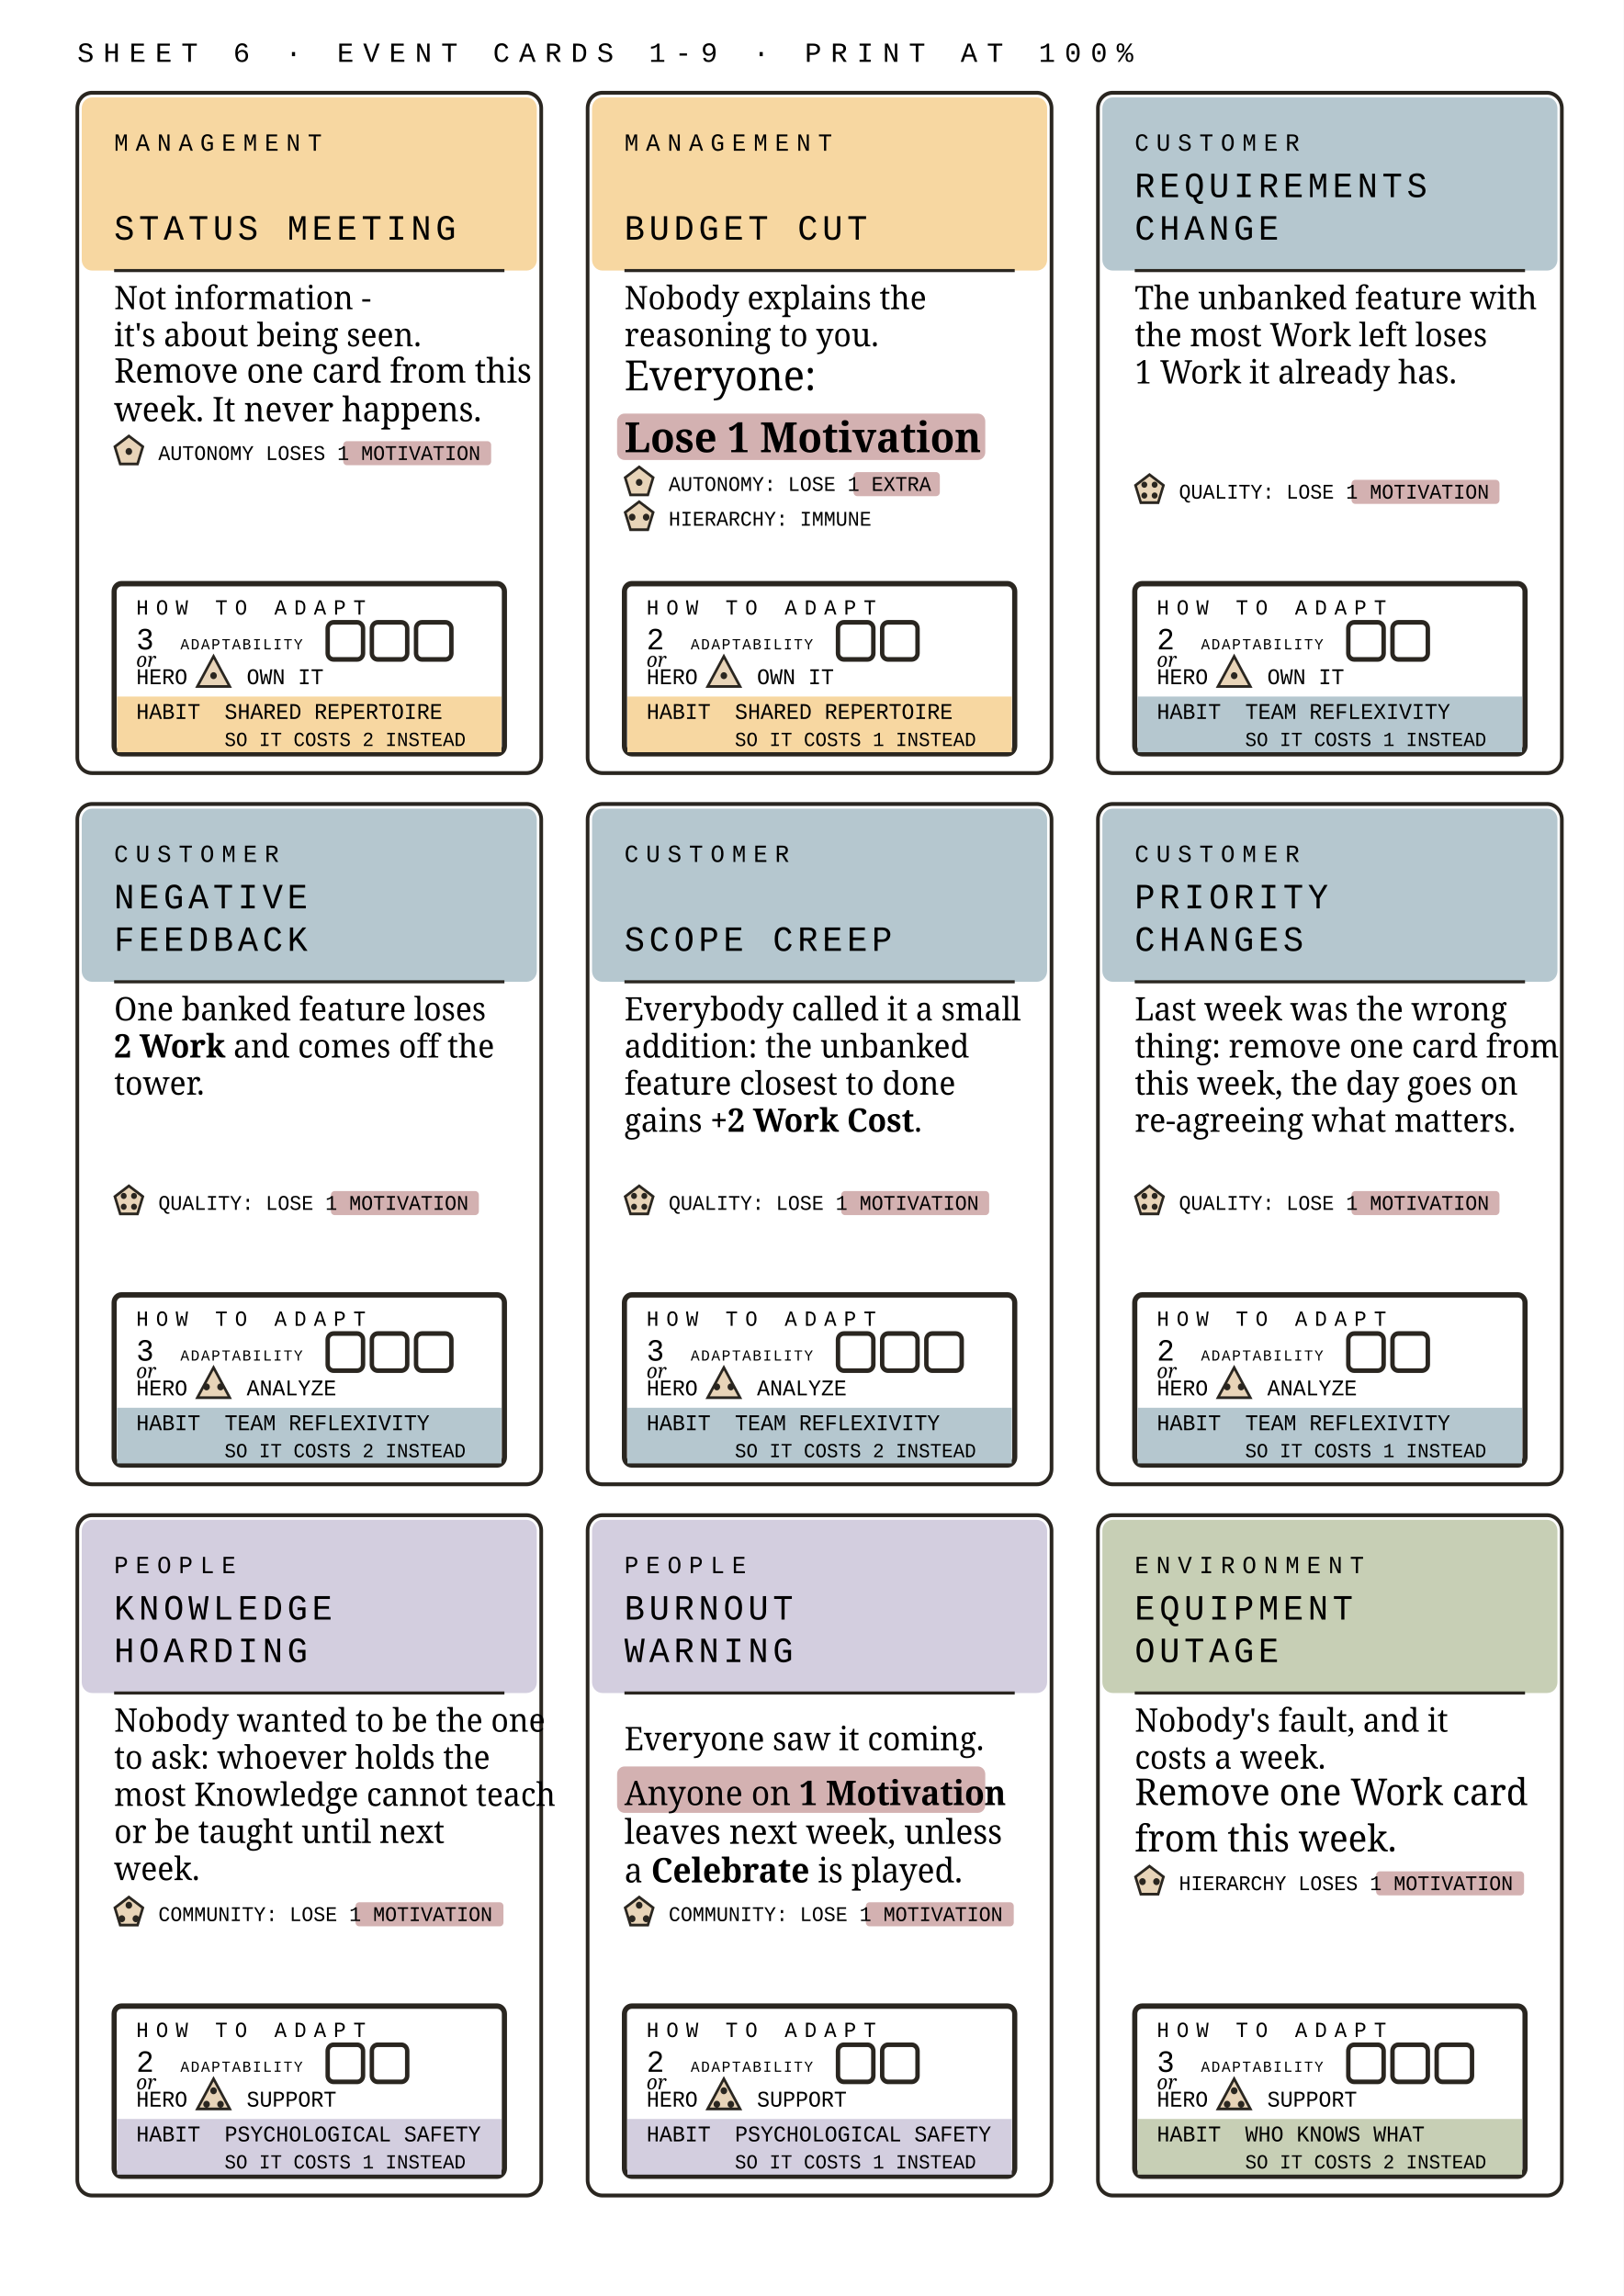
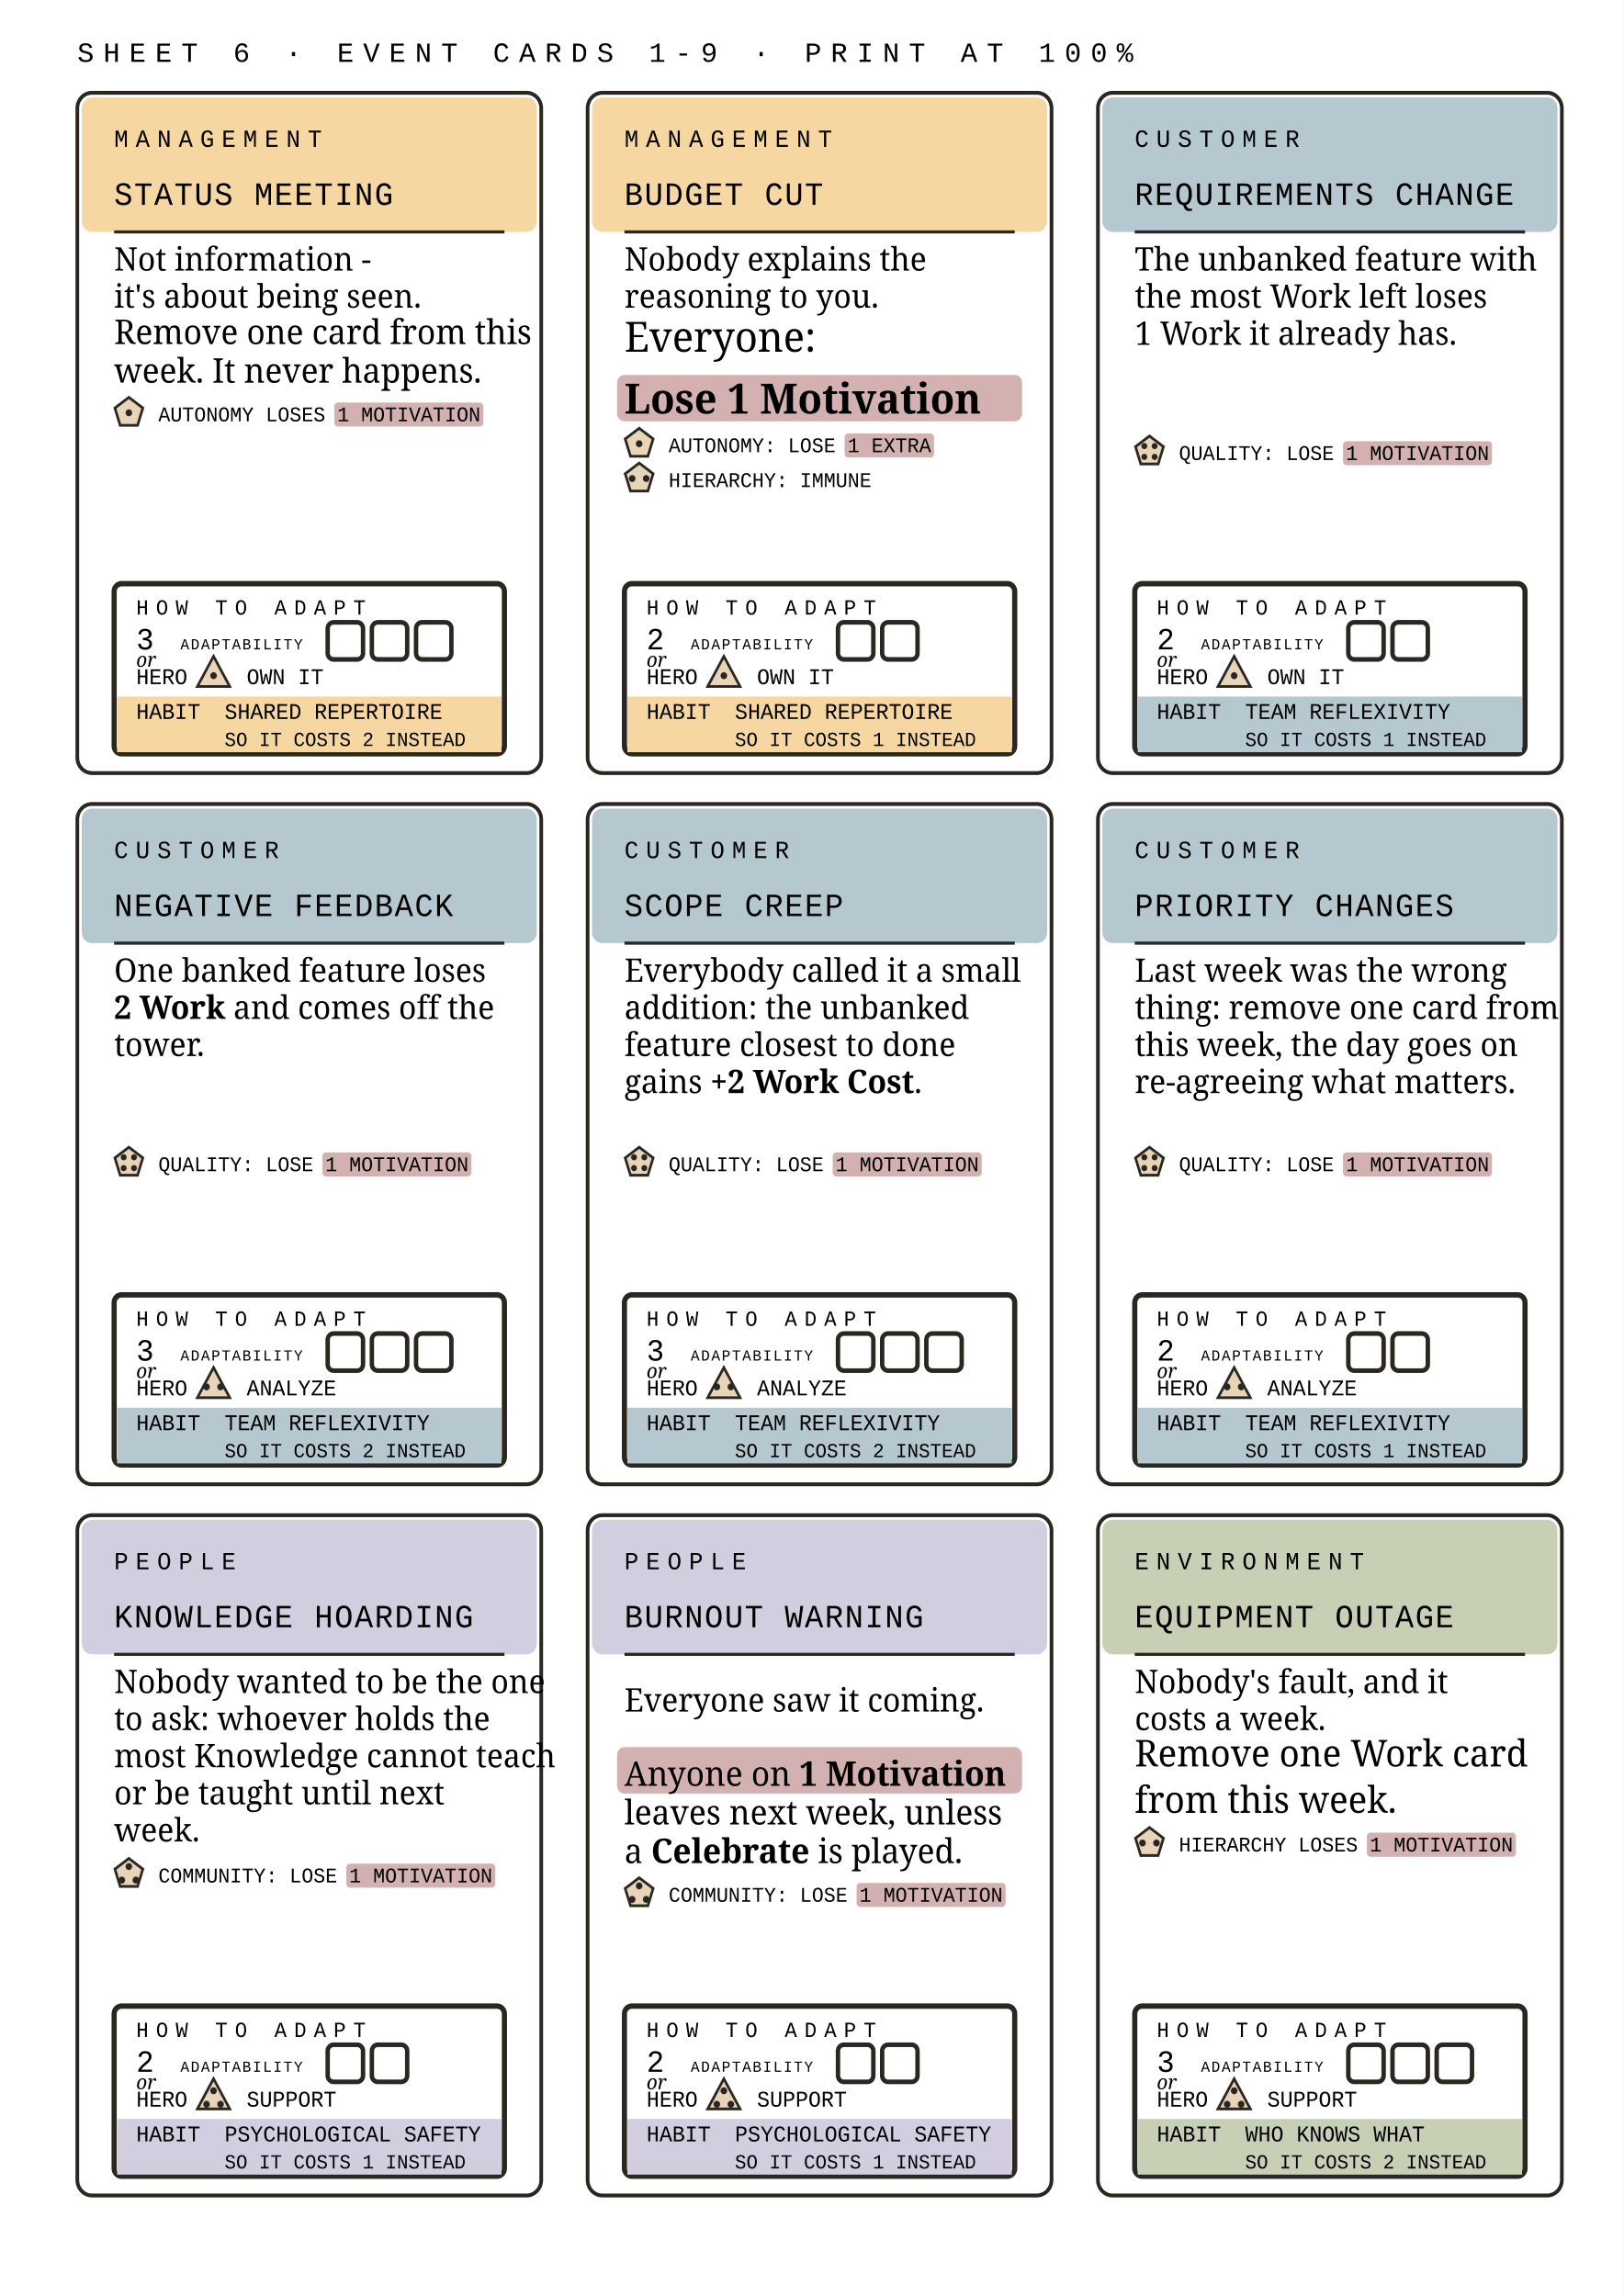
<svg xmlns="http://www.w3.org/2000/svg" width="210mm" height="297mm" viewBox="0 0 210 297">
  <style>
  .s { font-family:"EB Garamond",Garamond,Georgia,serif; fill:#000000; }
  .m { font-family:"IBM Plex Mono","Courier New",monospace; fill:#000000; }
  .c { fill:none; stroke:#2A2620; stroke-width:.5; }
  .h { stroke:#2A2620; stroke-width:.4; fill:none; }
  .w { fill:none; stroke:#2A2620; stroke-width:.7; }
  .q { fill:#000000; }
  .lb { font-family:"IBM Plex Mono","Courier New",monospace; font-size:2.9px; fill:#000000; }
  .vl { font-family:"IBM Plex Mono","Courier New",monospace; font-size:2.9px; fill:#000000; }
  .ic { fill:#E8D4B8; stroke:#2A2620; stroke-width:.35; }
  .pip { fill:#2A2620; stroke:none; }
  /* header tint = the Ledger row that answers this category */
  .cat-ppl  { fill:#D3CEDF; }
  .cat-env  { fill:#C7CFB5; }
  .cat-mgmt { fill:#F7D7A1; }
  .cat-cust { fill:#B5C7CF; }
  .trust { fill:#000000; }
  .capab { fill:#000000; }
  .shpra { fill:#000000; }
  .adapt { fill:#000000; }
</style>
  <defs>
    <g id="i-base">
      <rect x="-2.1" y="-2.1" width="4.2" height="4.2" rx=".3" class="ic" />
    </g>
    <g id="i-head">
      <polygon points="0,-2.5 2.2,1.4 -2.2,1.4" class="ic" />
    </g>
    <g id="i-item">
      <polygon points="0,-2.6 2.6,0 0,2.6 -2.6,0" class="ic" />
    </g>
    <g id="i-torso">
      <polygon points="0,-2 1.9,-.62 1.18,1.62 -1.18,1.62 -1.9,-.62" class="ic" />
    </g>
    <g id="q1">
      <circle cx="0" cy="0" r=".45" class="pip" />
    </g>
    <g id="q2">
      <circle cx="-.95" cy="0" r=".45" class="pip" />
      <circle cx=".95" cy="0" r=".45" class="pip" />
    </g>
    <g id="q3">
      <circle cx="0" cy="-.95" r=".45" class="pip" />
      <circle cx="-.95" cy=".8" r=".45" class="pip" />
      <circle cx=".95" cy=".8" r=".45" class="pip" />
    </g>
    <g id="q4">
      <circle cx="-.7" cy="-.7" r=".4" class="pip" />
      <circle cx=".7" cy="-.7" r=".4" class="pip" />
      <circle cx="-.7" cy=".7" r=".4" class="pip" />
      <circle cx=".7" cy=".7" r=".4" class="pip" />
    </g>
    <g id="q5">
      <circle cx="-.85" cy="-.85" r=".4" class="pip" />
      <circle cx=".85" cy="-.85" r=".4" class="pip" />
      <circle cx="0" cy="0" r=".4" class="pip" />
      <circle cx="-.85" cy=".85" r=".4" class="pip" />
      <circle cx=".85" cy=".85" r=".4" class="pip" />
    </g>
    <g id="status" transform="scale(.952381,1)">
-       <rect x=".6" y=".6" width="61.8" height="22.4" rx="1.4" class="cat-mgmt" />
-       <rect width="63" height="88" rx="2" class="c" />
-       <text x="5" y="7.5" class="m q" font-size="3.2" letter-spacing="1">MANAGEMENT</text>
-       <text x="5" y="19" class="m" font-size="4.6" letter-spacing=".6">STATUS MEETING</text>
-       <line x1="5" y1="23" x2="58" y2="23" class="h" stroke-width=".7" />
-       <text x="5" y="28" class="s" font-size="4.2">Not information -</text>
-       <text x="5" y="32.8" class="s" font-size="4.2">it's about being seen.</text>
-       <g transform="translate(0,9.5)">
-         <text x="5" y="28" class="s" font-size="4.4">Remove one card from this</text>
-         <text x="5" y="33" class="s" font-size="4.4">week. It never happens.</text>
-         <g transform="translate(7,36.9)">
-           <use href="#i-torso" />
-           <use href="#q1" />
-         </g>
-         <rect x="36.11" y="35.57" width="20.09" height="3.11" rx=".5" fill="#D3B1B1" />
-         <text x="11" y="38" class="m" font-size="2.7">AUTONOMY LOSES 1 MOTIVATION</text>
+       <rect x=".6" y=".6" width="61.8" height="17.4" rx="1.4" class="cat-mgmt" />
+       <rect width="63" height="88" rx="2" class="c" />
+       <text x="5" y="7" class="m q" font-size="3.2" letter-spacing="1">MANAGEMENT</text>
+       <text x="5" y="14.5" class="m" font-size="4.2" letter-spacing=".2">STATUS MEETING</text>
+       <line x1="5" y1="18" x2="58" y2="18" class="h" stroke-width=".7" />
+       <g transform="translate(0,-5)">
+         <text x="5" y="28" class="s" font-size="4.2">Not information -</text>
+         <text x="5" y="32.8" class="s" font-size="4.2">it's about being seen.</text>
+         <g transform="translate(0,9.5)">
+           <text x="5" y="28" class="s" font-size="4.4">Remove one card from this</text>
+           <text x="5" y="33" class="s" font-size="4.4">week. It never happens.</text>
+           <g transform="translate(7,36.9)">
+             <use href="#i-torso" />
+             <use href="#q1" />
+           </g>
+           <rect x="34.9" y="35.57" width="20.24" height="3.11" rx=".5" fill="#D3B1B1" />
+           <text x="11" y="38" class="m" font-size="2.7">AUTONOMY LOSES 1 MOTIVATION</text>
+         </g>
+       </g>
+       <g transform="translate(0,9.5)">
        <rect x="5" y="54" width="53" height="22" rx="1" class="w" />
        <text x="8" y="58" class="m q" font-size="2.8" letter-spacing="1">HOW TO ADAPT</text>
        <text x="8" y="62.5" class="m" font-size="4">3</text>
        <text x="14" y="62.5" class="m q" font-size="2" letter-spacing=".2">ADAPTABILITY</text>
        <text x="8" y="64.75" class="s q" font-size="2.6" font-style="italic">or</text>
        <rect x="5.4" y="68.6" width="52.2" height="7.2" class="cat-mgmt" />
        <text x="8" y="67" class="lb">HERO</text>
        <g transform="translate(18.5,65.9)">
          <use href="#i-head" />
          <use href="#q1" />
        </g>
        <text x="23" y="67" class="vl">OWN IT</text>
        <text x="8" y="71.5" class="lb">HABIT</text>
        <text x="20" y="71.5" class="vl shpra">SHARED REPERTOIRE</text>
        <text x="20" y="75" class="m" font-size="2.6">SO IT COSTS 2 INSTEAD</text>
        <use href="#cost3" />
      </g>
    </g>
    <g id="budget" transform="scale(.952381,1)">
-       <rect x=".6" y=".6" width="61.8" height="22.4" rx="1.4" class="cat-mgmt" />
-       <rect width="63" height="88" rx="2" class="c" />
-       <text x="5" y="7.5" class="m q" font-size="3.2" letter-spacing="1">MANAGEMENT</text>
-       <text x="5" y="19" class="m" font-size="4.6" letter-spacing=".6">BUDGET CUT</text>
-       <line x1="5" y1="23" x2="58" y2="23" class="h" stroke-width=".7" />
-       <text x="5" y="28" class="s" font-size="4.2">Nobody explains the</text>
-       <text x="5" y="32.8" class="s" font-size="4.2">reasoning to you.</text>
-       <g transform="translate(0,9.5)">
-         <text x="5" y="29" class="s" font-size="5.4">Everyone:</text>
-         <rect x="4" y="32" width="50" height="6" rx="1" fill="#D3B1B1" />
-         <text x="5" y="37" class="s" font-size="5.4">
-           <tspan font-weight="bold">Lose 1 Motivation</tspan>
-         </text>
-         <g transform="translate(7,40.9)">
-           <use href="#i-torso" />
-           <use href="#q1" />
-         </g>
-         <rect x="36.11" y="39.57" width="11.72" height="3.11" rx=".5" fill="#D3B1B1" />
-         <text x="11" y="42" class="m" font-size="2.7">AUTONOMY: LOSE 1 EXTRA</text>
-         <g transform="translate(7,45.4)">
-           <use href="#i-torso" />
-           <use href="#q2" />
-         </g>
-         <text x="11" y="46.5" class="m q" font-size="2.7">HIERARCHY: IMMUNE</text>
+       <rect x=".6" y=".6" width="61.8" height="17.4" rx="1.4" class="cat-mgmt" />
+       <rect width="63" height="88" rx="2" class="c" />
+       <text x="5" y="7" class="m q" font-size="3.2" letter-spacing="1">MANAGEMENT</text>
+       <text x="5" y="14.5" class="m" font-size="4.2" letter-spacing=".2">BUDGET CUT</text>
+       <line x1="5" y1="18" x2="58" y2="18" class="h" stroke-width=".7" />
+       <g transform="translate(0,-5)">
+         <text x="5" y="28" class="s" font-size="4.2">Nobody explains the</text>
+         <text x="5" y="32.8" class="s" font-size="4.2">reasoning to you.</text>
+         <g transform="translate(0,9.5)">
+           <text x="5" y="29" class="s" font-size="5.4">Everyone:</text>
+           <rect x="4" y="32" width="55" height="6" rx="1" fill="#D3B1B1" />
+           <text x="5" y="37" class="s" font-size="5.4">
+             <tspan font-weight="bold">Lose 1 Motivation</tspan>
+           </text>
+           <g transform="translate(7,40.9)">
+             <use href="#i-torso" />
+             <use href="#q1" />
+           </g>
+           <rect x="34.9" y="39.57" width="12.14" height="3.11" rx=".5" fill="#D3B1B1" />
+           <text x="11" y="42" class="m" font-size="2.7">AUTONOMY: LOSE 1 EXTRA</text>
+           <g transform="translate(7,45.4)">
+             <use href="#i-torso" />
+             <use href="#q2" />
+           </g>
+           <text x="11" y="46.5" class="m q" font-size="2.7">HIERARCHY: IMMUNE</text>
+         </g>
+       </g>
+       <g transform="translate(0,9.5)">
        <rect x="5" y="54" width="53" height="22" rx="1" class="w" />
        <text x="8" y="58" class="m q" font-size="2.8" letter-spacing="1">HOW TO ADAPT</text>
        <text x="8" y="62.5" class="m" font-size="4">2</text>
        <text x="14" y="62.5" class="m q" font-size="2" letter-spacing=".2">ADAPTABILITY</text>
        <text x="8" y="64.75" class="s q" font-size="2.6" font-style="italic">or</text>
        <rect x="5.4" y="68.6" width="52.2" height="7.2" class="cat-mgmt" />
        <text x="8" y="67" class="lb">HERO</text>
        <g transform="translate(18.5,65.9)">
          <use href="#i-head" />
          <use href="#q1" />
        </g>
        <text x="23" y="67" class="vl">OWN IT</text>
        <text x="8" y="71.5" class="lb">HABIT</text>
        <text x="20" y="71.5" class="vl shpra">SHARED REPERTOIRE</text>
        <text x="20" y="75" class="m" font-size="2.6">SO IT COSTS 1 INSTEAD</text>
        <use href="#cost2" />
      </g>
    </g>
    <g id="requirements" transform="scale(.952381,1)">
-       <rect x=".6" y=".6" width="61.8" height="22.4" rx="1.4" class="cat-cust" />
-       <rect width="63" height="88" rx="2" class="c" />
-       <text x="5" y="7.5" class="m q" font-size="3.2" letter-spacing="1">CUSTOMER</text>
-       <text x="5" y="13.5" class="m" font-size="4.6" letter-spacing=".6">REQUIREMENTS</text>
-       <text x="5" y="19" class="m" font-size="4.6" letter-spacing=".6">CHANGE</text>
-       <line x1="5" y1="23" x2="58" y2="23" class="h" stroke-width=".7" />
-       <text x="5" y="28" class="s" font-size="4.2">The unbanked feature with</text>
-       <text x="5" y="32.8" class="s" font-size="4.2">the most Work left loses</text>
-       <text x="5" y="37.6" class="s" font-size="4.2">1 Work it already has.</text>
-       <g transform="translate(0,9.5)">
-         <g transform="translate(7,41.9)">
-           <use href="#i-torso" />
-           <use href="#q4" />
-         </g>
-         <rect x="34.44" y="40.57" width="20.09" height="3.11" rx=".5" fill="#D3B1B1" />
-         <text x="11" y="43" class="m" font-size="2.7">QUALITY: LOSE 1 MOTIVATION</text>
+       <rect x=".6" y=".6" width="61.8" height="17.4" rx="1.4" class="cat-cust" />
+       <rect width="63" height="88" rx="2" class="c" />
+       <text x="5" y="7" class="m q" font-size="3.2" letter-spacing="1">CUSTOMER</text>
+       <text x="5" y="14.5" class="m" font-size="4.2" letter-spacing=".2">REQUIREMENTS CHANGE</text>
+       <line x1="5" y1="18" x2="58" y2="18" class="h" stroke-width=".7" />
+       <g transform="translate(0,-5)">
+         <text x="5" y="28" class="s" font-size="4.2">The unbanked feature with</text>
+         <text x="5" y="32.8" class="s" font-size="4.2">the most Work left loses</text>
+         <text x="5" y="37.6" class="s" font-size="4.2">1 Work it already has.</text>
+         <g transform="translate(0,9.5)">
+           <g transform="translate(7,41.9)">
+             <use href="#i-torso" />
+             <use href="#q4" />
+           </g>
+           <rect x="33.28" y="40.57" width="20.24" height="3.11" rx=".5" fill="#D3B1B1" />
+           <text x="11" y="43" class="m" font-size="2.7">QUALITY: LOSE 1 MOTIVATION</text>
+         </g>
+       </g>
+       <g transform="translate(0,9.5)">
        <rect x="5" y="54" width="53" height="22" rx="1" class="w" />
        <text x="8" y="58" class="m q" font-size="2.8" letter-spacing="1">HOW TO ADAPT</text>
        <text x="8" y="62.5" class="m" font-size="4">2</text>
        <text x="14" y="62.5" class="m q" font-size="2" letter-spacing=".2">ADAPTABILITY</text>
        <text x="8" y="64.75" class="s q" font-size="2.6" font-style="italic">or</text>
        <rect x="5.4" y="68.6" width="52.2" height="7.2" class="cat-cust" />
        <text x="8" y="67" class="lb">HERO</text>
        <g transform="translate(18.5,65.9)">
          <use href="#i-head" />
          <use href="#q1" />
        </g>
        <text x="23" y="67" class="vl">OWN IT</text>
        <text x="8" y="71.5" class="lb">HABIT</text>
        <text x="20" y="71.5" class="vl adapt">TEAM REFLEXIVITY</text>
        <text x="20" y="75" class="m" font-size="2.6">SO IT COSTS 1 INSTEAD</text>
        <use href="#cost2" />
      </g>
    </g>
    <g id="feedback" transform="scale(.952381,1)">
-       <rect x=".6" y=".6" width="61.8" height="22.4" rx="1.4" class="cat-cust" />
-       <rect width="63" height="88" rx="2" class="c" />
-       <text x="5" y="7.5" class="m q" font-size="3.2" letter-spacing="1">CUSTOMER</text>
-       <text x="5" y="13.5" class="m" font-size="4.6" letter-spacing=".6">NEGATIVE</text>
-       <text x="5" y="19" class="m" font-size="4.6" letter-spacing=".6">FEEDBACK</text>
-       <line x1="5" y1="23" x2="58" y2="23" class="h" stroke-width=".7" />
-       <text x="5" y="28" class="s" font-size="4.2">One banked feature loses</text>
-       <text x="5" y="32.8" class="s" font-size="4.2">
-         <tspan font-weight="bold">2 Work</tspan> and comes off the</text>
-       <text x="5" y="37.6" class="s" font-size="4.2">tower.</text>
-       <g transform="translate(0,9.5)">
-         <g transform="translate(7,41.9)">
-           <use href="#i-torso" />
-           <use href="#q4" />
-         </g>
-         <rect x="34.44" y="40.57" width="20.09" height="3.11" rx=".5" fill="#D3B1B1" />
-         <text x="11" y="43" class="m" font-size="2.7">QUALITY: LOSE 1 MOTIVATION</text>
+       <rect x=".6" y=".6" width="61.8" height="17.4" rx="1.4" class="cat-cust" />
+       <rect width="63" height="88" rx="2" class="c" />
+       <text x="5" y="7" class="m q" font-size="3.2" letter-spacing="1">CUSTOMER</text>
+       <text x="5" y="14.5" class="m" font-size="4.2" letter-spacing=".2">NEGATIVE FEEDBACK</text>
+       <line x1="5" y1="18" x2="58" y2="18" class="h" stroke-width=".7" />
+       <g transform="translate(0,-5)">
+         <text x="5" y="28" class="s" font-size="4.2">One banked feature loses</text>
+         <text x="5" y="32.8" class="s" font-size="4.2">
+           <tspan font-weight="bold">2 Work</tspan> and comes off the</text>
+         <text x="5" y="37.6" class="s" font-size="4.2">tower.</text>
+         <g transform="translate(0,9.5)">
+           <g transform="translate(7,41.9)">
+             <use href="#i-torso" />
+             <use href="#q4" />
+           </g>
+           <rect x="33.28" y="40.57" width="20.24" height="3.11" rx=".5" fill="#D3B1B1" />
+           <text x="11" y="43" class="m" font-size="2.7">QUALITY: LOSE 1 MOTIVATION</text>
+         </g>
+       </g>
+       <g transform="translate(0,9.5)">
        <rect x="5" y="54" width="53" height="22" rx="1" class="w" />
        <text x="8" y="58" class="m q" font-size="2.8" letter-spacing="1">HOW TO ADAPT</text>
        <text x="8" y="62.5" class="m" font-size="4">3</text>
        <text x="14" y="62.5" class="m q" font-size="2" letter-spacing=".2">ADAPTABILITY</text>
        <text x="8" y="64.75" class="s q" font-size="2.6" font-style="italic">or</text>
        <rect x="5.4" y="68.6" width="52.2" height="7.2" class="cat-cust" />
        <text x="8" y="67" class="lb">HERO</text>
        <g transform="translate(18.5,65.9)">
          <use href="#i-head" />
          <use href="#q2" />
        </g>
        <text x="23" y="67" class="vl">ANALYZE</text>
        <text x="8" y="71.5" class="lb">HABIT</text>
        <text x="20" y="71.5" class="vl adapt">TEAM REFLEXIVITY</text>
        <text x="20" y="75" class="m" font-size="2.6">SO IT COSTS 2 INSTEAD</text>
        <use href="#cost3" />
      </g>
    </g>
    <g id="scope" transform="scale(.952381,1)">
-       <rect x=".6" y=".6" width="61.8" height="22.4" rx="1.4" class="cat-cust" />
-       <rect width="63" height="88" rx="2" class="c" />
-       <text x="5" y="7.5" class="m q" font-size="3.2" letter-spacing="1">CUSTOMER</text>
-       <text x="5" y="19" class="m" font-size="4.6" letter-spacing=".6">SCOPE CREEP</text>
-       <line x1="5" y1="23" x2="58" y2="23" class="h" stroke-width=".7" />
-       <text x="5" y="28" class="s" font-size="4.2">Everybody called it a small</text>
-       <text x="5" y="32.8" class="s" font-size="4.2">addition: the unbanked</text>
-       <text x="5" y="37.6" class="s" font-size="4.2">feature closest to done</text>
-       <text x="5" y="42.4" class="s" font-size="4.2">gains <tspan font-weight="bold">+2 Work Cost</tspan>.</text>
-       <g transform="translate(0,9.5)">
-         <g transform="translate(7,41.9)">
-           <use href="#i-torso" />
-           <use href="#q4" />
-         </g>
-         <rect x="34.44" y="40.57" width="20.09" height="3.11" rx=".5" fill="#D3B1B1" />
-         <text x="11" y="43" class="m" font-size="2.7">QUALITY: LOSE 1 MOTIVATION</text>
+       <rect x=".6" y=".6" width="61.8" height="17.4" rx="1.4" class="cat-cust" />
+       <rect width="63" height="88" rx="2" class="c" />
+       <text x="5" y="7" class="m q" font-size="3.2" letter-spacing="1">CUSTOMER</text>
+       <text x="5" y="14.5" class="m" font-size="4.2" letter-spacing=".2">SCOPE CREEP</text>
+       <line x1="5" y1="18" x2="58" y2="18" class="h" stroke-width=".7" />
+       <g transform="translate(0,-5)">
+         <text x="5" y="28" class="s" font-size="4.2">Everybody called it a small</text>
+         <text x="5" y="32.8" class="s" font-size="4.2">addition: the unbanked</text>
+         <text x="5" y="37.6" class="s" font-size="4.2">feature closest to done</text>
+         <text x="5" y="42.4" class="s" font-size="4.2">gains <tspan font-weight="bold">+2 Work Cost</tspan>.</text>
+         <g transform="translate(0,9.5)">
+           <g transform="translate(7,41.9)">
+             <use href="#i-torso" />
+             <use href="#q4" />
+           </g>
+           <rect x="33.28" y="40.57" width="20.24" height="3.11" rx=".5" fill="#D3B1B1" />
+           <text x="11" y="43" class="m" font-size="2.7">QUALITY: LOSE 1 MOTIVATION</text>
+         </g>
+       </g>
+       <g transform="translate(0,9.5)">
        <rect x="5" y="54" width="53" height="22" rx="1" class="w" />
        <text x="8" y="58" class="m q" font-size="2.8" letter-spacing="1">HOW TO ADAPT</text>
        <text x="8" y="62.5" class="m" font-size="4">3</text>
        <text x="14" y="62.5" class="m q" font-size="2" letter-spacing=".2">ADAPTABILITY</text>
        <text x="8" y="64.75" class="s q" font-size="2.6" font-style="italic">or</text>
        <rect x="5.4" y="68.6" width="52.2" height="7.2" class="cat-cust" />
        <text x="8" y="67" class="lb">HERO</text>
        <g transform="translate(18.5,65.9)">
          <use href="#i-head" />
          <use href="#q2" />
        </g>
        <text x="23" y="67" class="vl">ANALYZE</text>
        <text x="8" y="71.5" class="lb">HABIT</text>
        <text x="20" y="71.5" class="vl adapt">TEAM REFLEXIVITY</text>
        <text x="20" y="75" class="m" font-size="2.6">SO IT COSTS 2 INSTEAD</text>
        <use href="#cost3" />
      </g>
    </g>
    <g id="priority" transform="scale(.952381,1)">
-       <rect x=".6" y=".6" width="61.8" height="22.4" rx="1.4" class="cat-cust" />
-       <rect width="63" height="88" rx="2" class="c" />
-       <text x="5" y="7.5" class="m q" font-size="3.2" letter-spacing="1">CUSTOMER</text>
-       <text x="5" y="13.5" class="m" font-size="4.6" letter-spacing=".6">PRIORITY</text>
-       <text x="5" y="19" class="m" font-size="4.6" letter-spacing=".6">CHANGES</text>
-       <line x1="5" y1="23" x2="58" y2="23" class="h" stroke-width=".7" />
-       <text x="5" y="28" class="s" font-size="4.2">Last week was the wrong</text>
-       <text x="5" y="32.8" class="s" font-size="4.2">thing: remove one card from</text>
-       <text x="5" y="37.6" class="s" font-size="4.2">this week, the day goes on</text>
-       <text x="5" y="42.4" class="s" font-size="4.2">re-agreeing what matters.</text>
-       <g transform="translate(0,9.5)">
-         <g transform="translate(7,41.9)">
-           <use href="#i-torso" />
-           <use href="#q4" />
-         </g>
-         <rect x="34.44" y="40.57" width="20.09" height="3.11" rx=".5" fill="#D3B1B1" />
-         <text x="11" y="43" class="m" font-size="2.7">QUALITY: LOSE 1 MOTIVATION</text>
+       <rect x=".6" y=".6" width="61.8" height="17.4" rx="1.4" class="cat-cust" />
+       <rect width="63" height="88" rx="2" class="c" />
+       <text x="5" y="7" class="m q" font-size="3.2" letter-spacing="1">CUSTOMER</text>
+       <text x="5" y="14.5" class="m" font-size="4.2" letter-spacing=".2">PRIORITY CHANGES</text>
+       <line x1="5" y1="18" x2="58" y2="18" class="h" stroke-width=".7" />
+       <g transform="translate(0,-5)">
+         <text x="5" y="28" class="s" font-size="4.2">Last week was the wrong</text>
+         <text x="5" y="32.8" class="s" font-size="4.2">thing: remove one card from</text>
+         <text x="5" y="37.6" class="s" font-size="4.2">this week, the day goes on</text>
+         <text x="5" y="42.4" class="s" font-size="4.2">re-agreeing what matters.</text>
+         <g transform="translate(0,9.5)">
+           <g transform="translate(7,41.9)">
+             <use href="#i-torso" />
+             <use href="#q4" />
+           </g>
+           <rect x="33.28" y="40.57" width="20.24" height="3.11" rx=".5" fill="#D3B1B1" />
+           <text x="11" y="43" class="m" font-size="2.7">QUALITY: LOSE 1 MOTIVATION</text>
+         </g>
+       </g>
+       <g transform="translate(0,9.5)">
        <rect x="5" y="54" width="53" height="22" rx="1" class="w" />
        <text x="8" y="58" class="m q" font-size="2.8" letter-spacing="1">HOW TO ADAPT</text>
        <text x="8" y="62.5" class="m" font-size="4">2</text>
        <text x="14" y="62.5" class="m q" font-size="2" letter-spacing=".2">ADAPTABILITY</text>
        <text x="8" y="64.75" class="s q" font-size="2.6" font-style="italic">or</text>
        <rect x="5.4" y="68.6" width="52.2" height="7.2" class="cat-cust" />
        <text x="8" y="67" class="lb">HERO</text>
        <g transform="translate(18.5,65.9)">
          <use href="#i-head" />
          <use href="#q2" />
        </g>
        <text x="23" y="67" class="vl">ANALYZE</text>
        <text x="8" y="71.5" class="lb">HABIT</text>
        <text x="20" y="71.5" class="vl adapt">TEAM REFLEXIVITY</text>
        <text x="20" y="75" class="m" font-size="2.6">SO IT COSTS 1 INSTEAD</text>
        <use href="#cost2" />
      </g>
    </g>
    <g id="hoarding" transform="scale(.952381,1)">
-       <rect x=".6" y=".6" width="61.8" height="22.4" rx="1.4" class="cat-ppl" />
-       <rect width="63" height="88" rx="2" class="c" />
-       <text x="5" y="7.5" class="m q" font-size="3.2" letter-spacing="1">PEOPLE</text>
-       <text x="5" y="13.5" class="m" font-size="4.6" letter-spacing=".6">KNOWLEDGE</text>
-       <text x="5" y="19" class="m" font-size="4.6" letter-spacing=".6">HOARDING</text>
-       <line x1="5" y1="23" x2="58" y2="23" class="h" stroke-width=".7" />
-       <text x="5" y="28" class="s" font-size="4.2">Nobody wanted to be the one</text>
-       <text x="5" y="32.8" class="s" font-size="4.2">to ask: whoever holds the</text>
-       <text x="5" y="37.6" class="s" font-size="4.2">most Knowledge cannot teach</text>
-       <text x="5" y="42.4" class="s" font-size="4.2">or be taught until next</text>
-       <text x="5" y="47.2" class="s" font-size="4.2">week.</text>
-       <g transform="translate(0,9.5)">
-         <g transform="translate(7,41.9)">
-           <use href="#i-torso" />
-           <use href="#q3" />
-         </g>
-         <rect x="37.78" y="40.57" width="20.09" height="3.11" rx=".5" fill="#D3B1B1" />
-         <text x="11" y="43" class="m" font-size="2.7">COMMUNITY: LOSE 1 MOTIVATION</text>
+       <rect x=".6" y=".6" width="61.8" height="17.4" rx="1.4" class="cat-ppl" />
+       <rect width="63" height="88" rx="2" class="c" />
+       <text x="5" y="7" class="m q" font-size="3.2" letter-spacing="1">PEOPLE</text>
+       <text x="5" y="14.5" class="m" font-size="4.2" letter-spacing=".2">KNOWLEDGE HOARDING</text>
+       <line x1="5" y1="18" x2="58" y2="18" class="h" stroke-width=".7" />
+       <g transform="translate(0,-5)">
+         <text x="5" y="28" class="s" font-size="4.2">Nobody wanted to be the one</text>
+         <text x="5" y="32.8" class="s" font-size="4.2">to ask: whoever holds the</text>
+         <text x="5" y="37.6" class="s" font-size="4.2">most Knowledge cannot teach</text>
+         <text x="5" y="42.4" class="s" font-size="4.2">or be taught until next</text>
+         <text x="5" y="47.2" class="s" font-size="4.2">week.</text>
+         <g transform="translate(0,9.5)">
+           <g transform="translate(7,41.9)">
+             <use href="#i-torso" />
+             <use href="#q3" />
+           </g>
+           <rect x="36.52" y="40.57" width="20.24" height="3.11" rx=".5" fill="#D3B1B1" />
+           <text x="11" y="43" class="m" font-size="2.7">COMMUNITY: LOSE 1 MOTIVATION</text>
+         </g>
+       </g>
+       <g transform="translate(0,9.5)">
        <rect x="5" y="54" width="53" height="22" rx="1" class="w" />
        <text x="8" y="58" class="m q" font-size="2.8" letter-spacing="1">HOW TO ADAPT</text>
        <text x="8" y="62.5" class="m" font-size="4">2</text>
        <text x="14" y="62.5" class="m q" font-size="2" letter-spacing=".2">ADAPTABILITY</text>
        <text x="8" y="64.75" class="s q" font-size="2.6" font-style="italic">or</text>
        <rect x="5.4" y="68.6" width="52.2" height="7.2" class="cat-ppl" />
        <text x="8" y="67" class="lb">HERO</text>
        <g transform="translate(18.5,65.9)">
          <use href="#i-head" />
          <use href="#q3" />
        </g>
        <text x="23" y="67" class="vl">SUPPORT</text>
        <text x="8" y="71.5" class="lb">HABIT</text>
        <text x="20" y="71.5" class="vl trust">PSYCHOLOGICAL SAFETY</text>
        <text x="20" y="75" class="m" font-size="2.6">SO IT COSTS 1 INSTEAD</text>
        <use href="#cost2" />
      </g>
    </g>
    <g id="burnout" transform="scale(.952381,1)">
-       <rect x=".6" y=".6" width="61.8" height="22.4" rx="1.4" class="cat-ppl" />
-       <rect width="63" height="88" rx="2" class="c" />
-       <text x="5" y="7.5" class="m q" font-size="3.2" letter-spacing="1">PEOPLE</text>
-       <text x="5" y="13.5" class="m" font-size="4.6" letter-spacing=".6">BURNOUT</text>
-       <text x="5" y="19" class="m" font-size="4.6" letter-spacing=".6">WARNING</text>
-       <line x1="5" y1="23" x2="58" y2="23" class="h" stroke-width=".7" />
-       <text x="5" y="30.4" class="s" font-size="4.2">Everyone saw it coming.</text>
-       <g transform="translate(0,9.5)">
-         <rect x="4" y="23" width="50" height="6" rx="1" fill="#D3B1B1" />
-         <text x="5" y="28" class="s" font-size="4.4">Anyone on <tspan font-weight="bold">1 Motivation</tspan>
-         </text>
-         <text x="5" y="33" class="s" font-size="4.4">leaves next week, unless</text>
-         <text x="5" y="38" class="s" font-size="4.4">a <tspan font-weight="bold">Celebrate</tspan> is played.</text>
-         <g transform="translate(7,41.9)">
-           <use href="#i-torso" />
-           <use href="#q3" />
-         </g>
-         <rect x="37.78" y="40.57" width="20.09" height="3.11" rx=".5" fill="#D3B1B1" />
-         <text x="11" y="43" class="m" font-size="2.7">COMMUNITY: LOSE 1 MOTIVATION</text>
+       <rect x=".6" y=".6" width="61.8" height="17.4" rx="1.4" class="cat-ppl" />
+       <rect width="63" height="88" rx="2" class="c" />
+       <text x="5" y="7" class="m q" font-size="3.2" letter-spacing="1">PEOPLE</text>
+       <text x="5" y="14.5" class="m" font-size="4.2" letter-spacing=".2">BURNOUT WARNING</text>
+       <line x1="5" y1="18" x2="58" y2="18" class="h" stroke-width=".7" />
+       <g transform="translate(0,-5)">
+         <text x="5" y="30.4" class="s" font-size="4.2">Everyone saw it coming.</text>
+         <g transform="translate(0,12)">
+           <rect x="4" y="23" width="55" height="6" rx="1" fill="#D3B1B1" />
+           <text x="5" y="28" class="s" font-size="4.4">Anyone on <tspan font-weight="bold">1 Motivation</tspan>
+           </text>
+           <text x="5" y="33" class="s" font-size="4.4">leaves next week, unless</text>
+           <text x="5" y="38" class="s" font-size="4.4">a <tspan font-weight="bold">Celebrate</tspan> is played.</text>
+           <g transform="translate(7,41.9)">
+             <use href="#i-torso" />
+             <use href="#q3" />
+           </g>
+           <rect x="36.52" y="40.57" width="20.24" height="3.11" rx=".5" fill="#D3B1B1" />
+           <text x="11" y="43" class="m" font-size="2.7">COMMUNITY: LOSE 1 MOTIVATION</text>
+         </g>
+       </g>
+       <g transform="translate(0,9.5)">
        <rect x="5" y="54" width="53" height="22" rx="1" class="w" />
        <text x="8" y="58" class="m q" font-size="2.8" letter-spacing="1">HOW TO ADAPT</text>
        <text x="8" y="62.5" class="m" font-size="4">2</text>
        <text x="14" y="62.5" class="m q" font-size="2" letter-spacing=".2">ADAPTABILITY</text>
        <text x="8" y="64.75" class="s q" font-size="2.6" font-style="italic">or</text>
        <rect x="5.4" y="68.6" width="52.2" height="7.2" class="cat-ppl" />
        <text x="8" y="67" class="lb">HERO</text>
        <g transform="translate(18.5,65.9)">
          <use href="#i-head" />
          <use href="#q3" />
        </g>
        <text x="23" y="67" class="vl">SUPPORT</text>
        <text x="8" y="71.5" class="lb">HABIT</text>
        <text x="20" y="71.5" class="vl trust">PSYCHOLOGICAL SAFETY</text>
        <text x="20" y="75" class="m" font-size="2.6">SO IT COSTS 1 INSTEAD</text>
        <use href="#cost2" />
      </g>
    </g>
    <g id="outage" transform="scale(.952381,1)">
-       <rect x=".6" y=".6" width="61.8" height="22.4" rx="1.4" class="cat-env" />
-       <rect width="63" height="88" rx="2" class="c" />
-       <text x="5" y="7.5" class="m q" font-size="3.2" letter-spacing="1">ENVIRONMENT</text>
-       <text x="5" y="13.5" class="m" font-size="4.6" letter-spacing=".6">EQUIPMENT</text>
-       <text x="5" y="19" class="m" font-size="4.6" letter-spacing=".6">OUTAGE</text>
-       <line x1="5" y1="23" x2="58" y2="23" class="h" stroke-width=".7" />
-       <text x="5" y="28" class="s" font-size="4.2">Nobody's fault, and it</text>
-       <text x="5" y="32.8" class="s" font-size="4.2">costs a week.</text>
-       <g transform="translate(0,9.5)">
-         <text x="5" y="28" class="s" font-size="4.8">Remove one Work card</text>
-         <text x="5" y="34" class="s" font-size="4.8">from this week.</text>
-         <g transform="translate(7,37.9)">
-           <use href="#i-torso" />
-           <use href="#q2" />
-         </g>
-         <rect x="37.78" y="36.57" width="20.09" height="3.11" rx=".5" fill="#D3B1B1" />
-         <text x="11" y="39" class="m" font-size="2.7">HIERARCHY LOSES 1 MOTIVATION</text>
+       <rect x=".6" y=".6" width="61.8" height="17.4" rx="1.4" class="cat-env" />
+       <rect width="63" height="88" rx="2" class="c" />
+       <text x="5" y="7" class="m q" font-size="3.2" letter-spacing="1">ENVIRONMENT</text>
+       <text x="5" y="14.5" class="m" font-size="4.2" letter-spacing=".2">EQUIPMENT OUTAGE</text>
+       <line x1="5" y1="18" x2="58" y2="18" class="h" stroke-width=".7" />
+       <g transform="translate(0,-5)">
+         <text x="5" y="28" class="s" font-size="4.2">Nobody's fault, and it</text>
+         <text x="5" y="32.8" class="s" font-size="4.2">costs a week.</text>
+         <g transform="translate(0,9.5)">
+           <text x="5" y="28" class="s" font-size="4.8">Remove one Work card</text>
+           <text x="5" y="34" class="s" font-size="4.8">from this week.</text>
+           <g transform="translate(7,37.9)">
+             <use href="#i-torso" />
+             <use href="#q2" />
+           </g>
+           <rect x="36.52" y="36.57" width="20.24" height="3.11" rx=".5" fill="#D3B1B1" />
+           <text x="11" y="39" class="m" font-size="2.7">HIERARCHY LOSES 1 MOTIVATION</text>
+         </g>
+       </g>
+       <g transform="translate(0,9.5)">
        <rect x="5" y="54" width="53" height="22" rx="1" class="w" />
        <text x="8" y="58" class="m q" font-size="2.8" letter-spacing="1">HOW TO ADAPT</text>
        <text x="8" y="62.5" class="m" font-size="4">3</text>
        <text x="14" y="62.5" class="m q" font-size="2" letter-spacing=".2">ADAPTABILITY</text>
        <text x="8" y="64.75" class="s q" font-size="2.6" font-style="italic">or</text>
        <rect x="5.4" y="68.6" width="52.2" height="7.2" class="cat-env" />
        <text x="8" y="67" class="lb">HERO</text>
        <g transform="translate(18.5,65.9)">
          <use href="#i-head" />
          <use href="#q3" />
        </g>
        <text x="23" y="67" class="vl">SUPPORT</text>
        <text x="8" y="71.5" class="lb">HABIT</text>
        <text x="20" y="71.5" class="vl capab">WHO KNOWS WHAT</text>
        <text x="20" y="75" class="m" font-size="2.6">SO IT COSTS 2 INSTEAD</text>
        <use href="#cost3" />
      </g>
    </g>
    <g id="cost1" fill="none" stroke="#2A2620" stroke-width=".6">
      <rect x="34" y="59" width="4.8" height="4.8" rx=".8" />
    </g>
    <g id="cost2" fill="none" stroke="#2A2620" stroke-width=".6">
      <rect x="34" y="59" width="4.8" height="4.8" rx=".8" />
      <rect x="40" y="59" width="4.8" height="4.8" rx=".8" />
    </g>
    <g id="cost3" fill="none" stroke="#2A2620" stroke-width=".6">
      <rect x="34" y="59" width="4.8" height="4.8" rx=".8" />
      <rect x="40" y="59" width="4.8" height="4.8" rx=".8" />
      <rect x="46" y="59" width="4.8" height="4.8" rx=".8" />
    </g>
  </defs>
  <rect width="210" height="297" fill="#FFFFFF" />
  <text x="10" y="8" class="m" font-size="3.6" letter-spacing="1.2">SHEET 6 · EVENT CARDS 1-9 · PRINT AT 100%</text>
  <use href="#status" x="10" y="12" />
  <use href="#budget" x="76" y="12" />
  <use href="#requirements" x="142" y="12" />
  <use href="#feedback" x="10" y="104" />
  <use href="#scope" x="76" y="104" />
  <use href="#priority" x="142" y="104" />
  <use href="#hoarding" x="10" y="196" />
  <use href="#burnout" x="76" y="196" />
  <use href="#outage" x="142" y="196" />
</svg>
